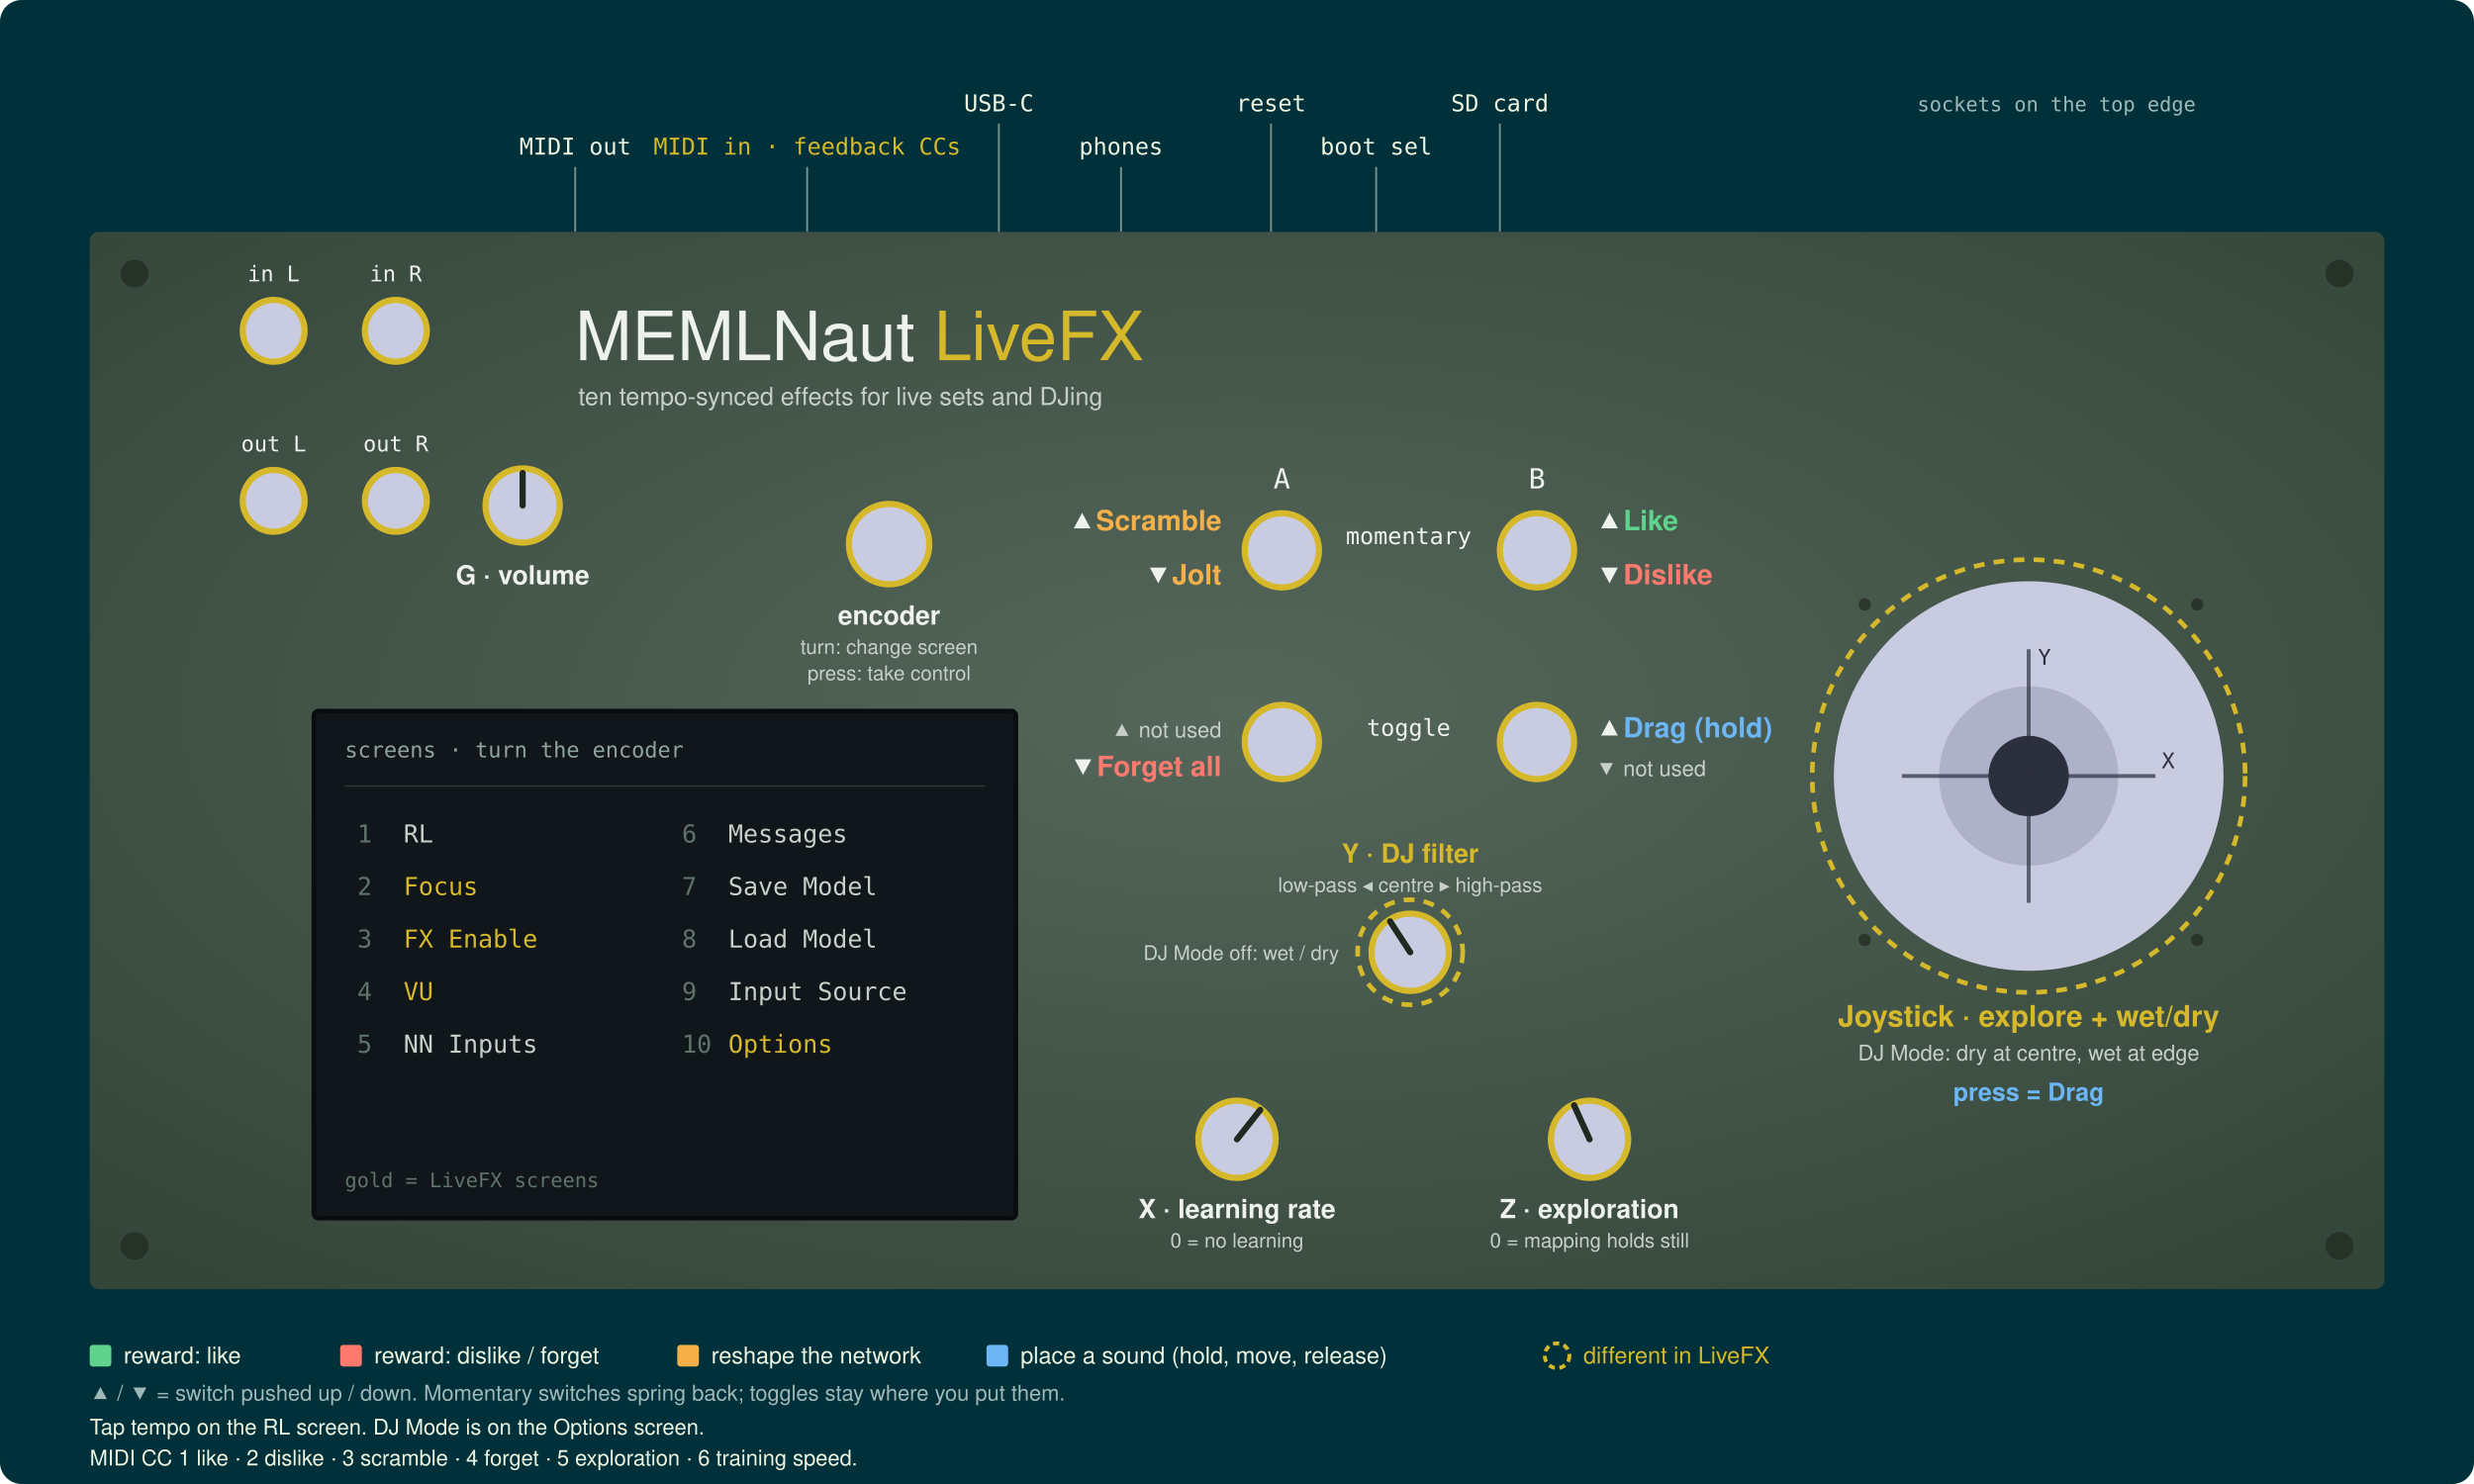
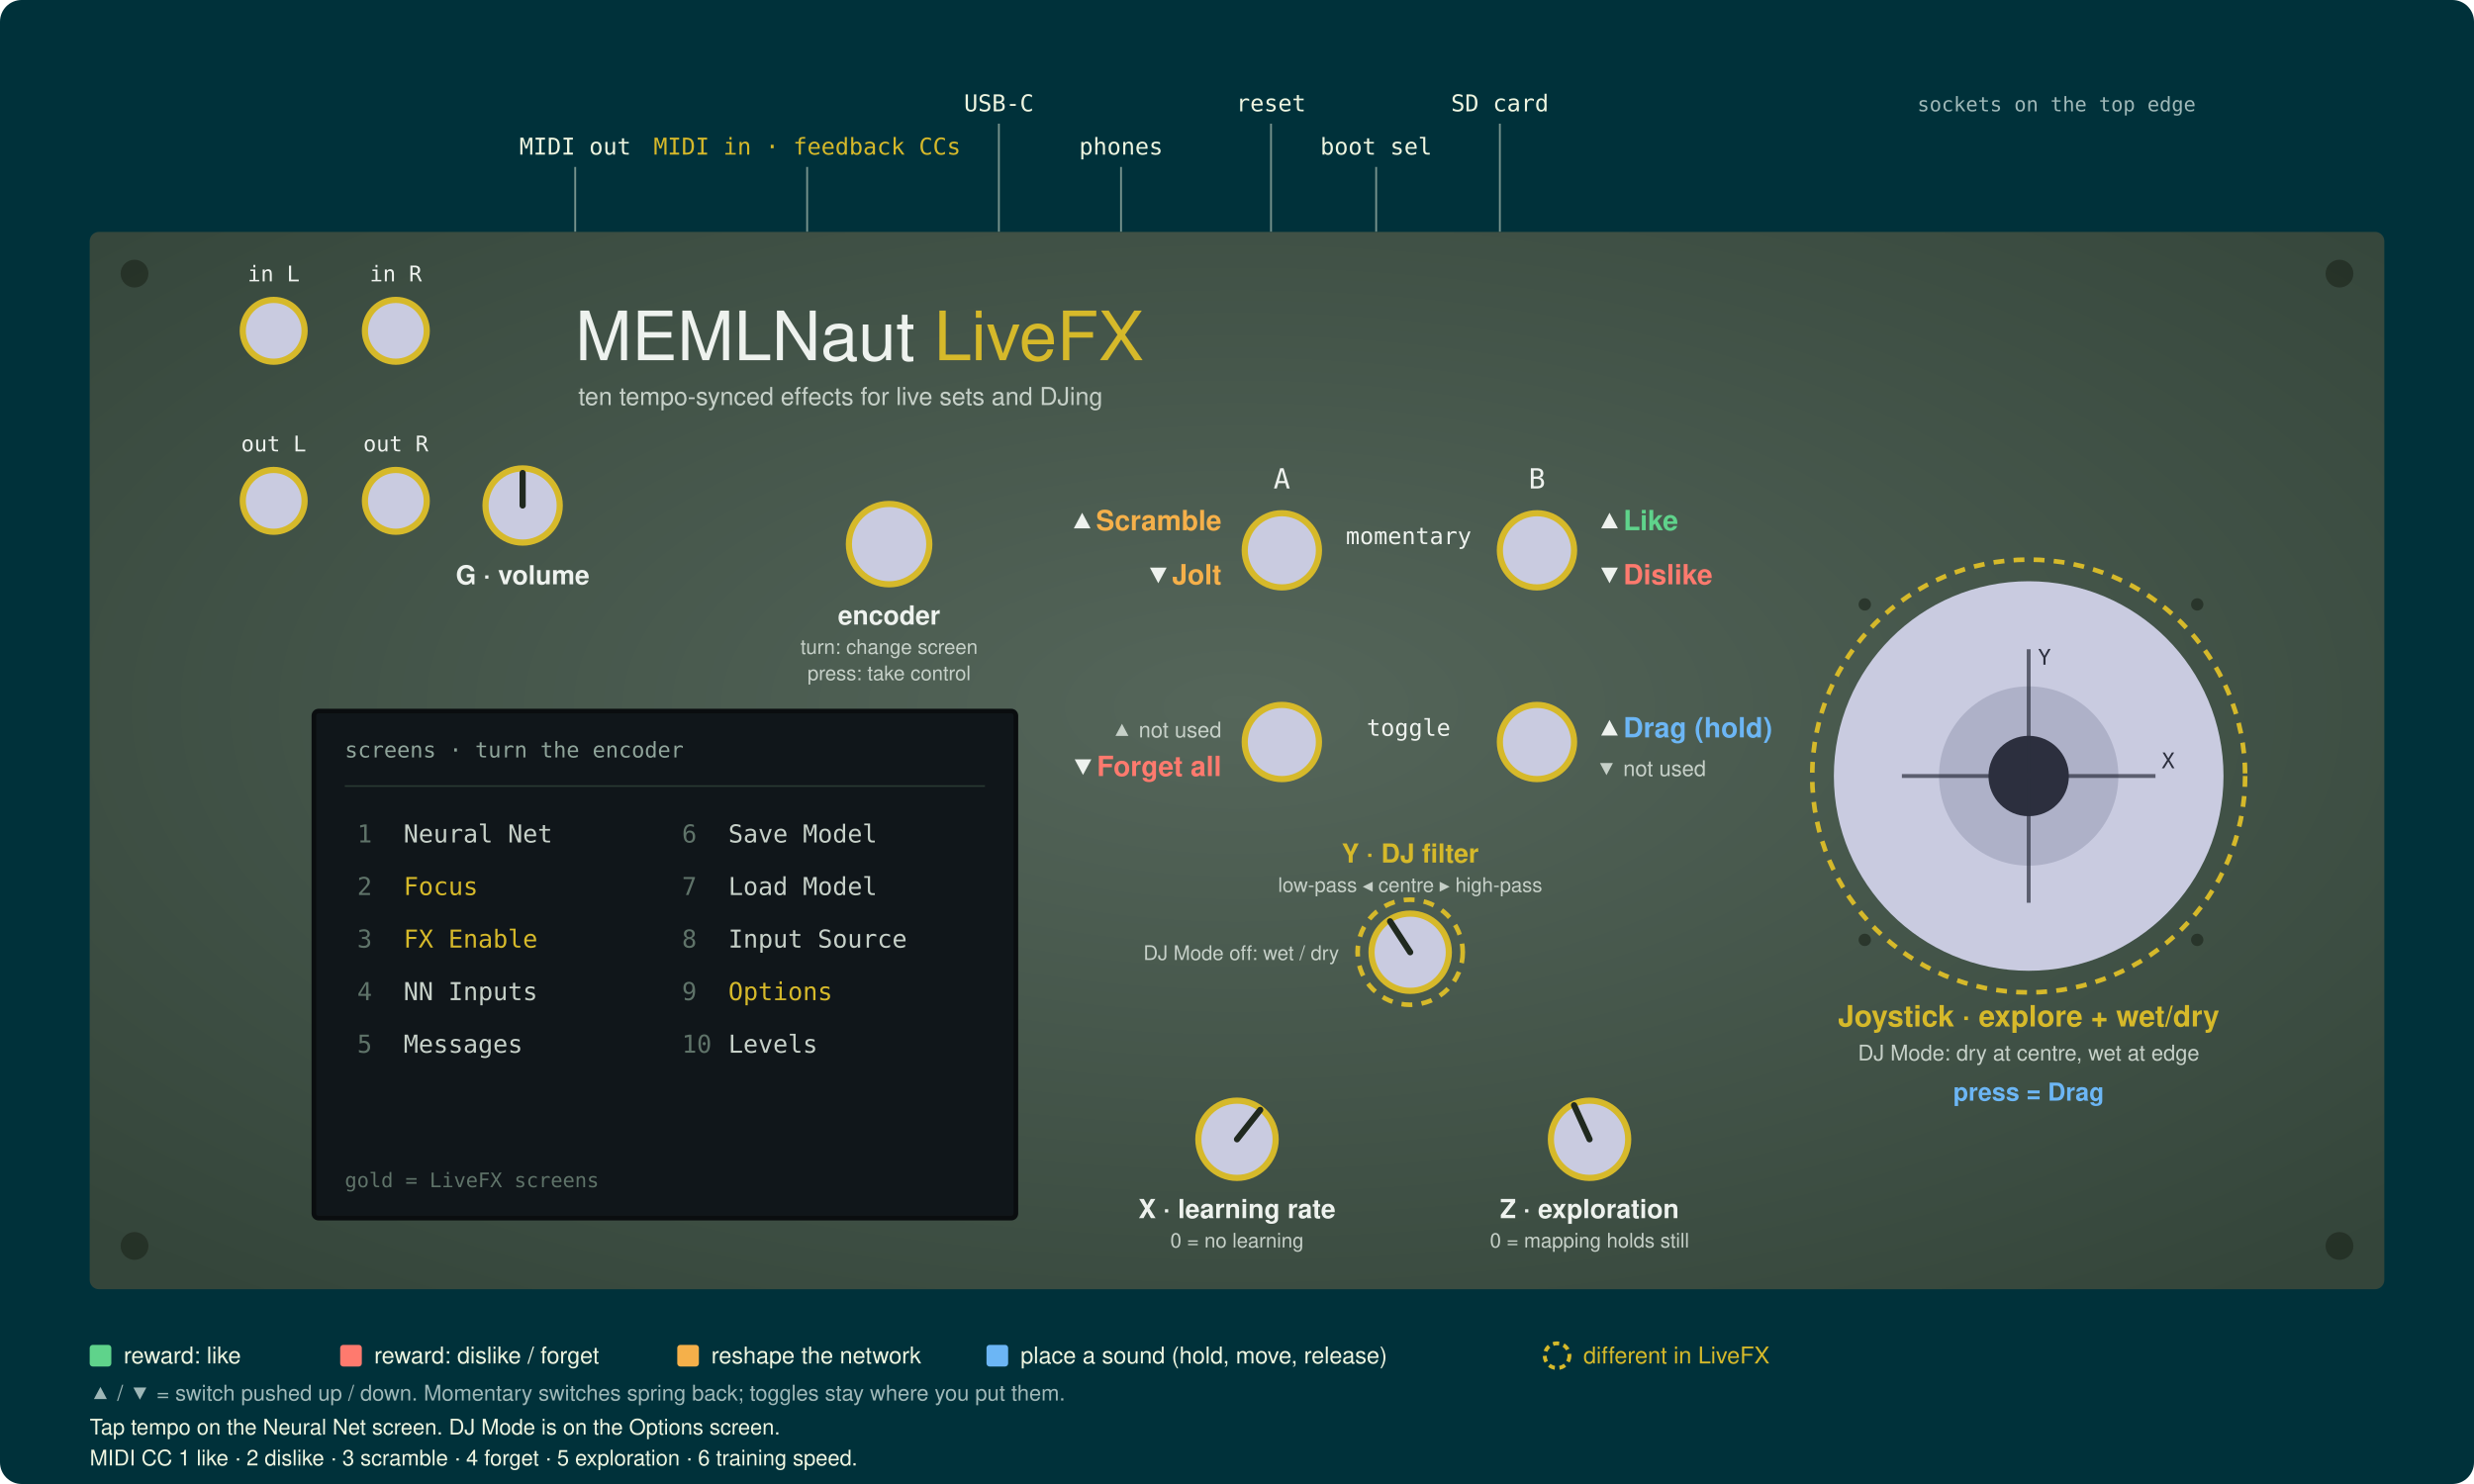
- <svg xmlns="http://www.w3.org/2000/svg" width="1600" height="960" viewBox="0 0 1600 960" role="img" aria-label="MEMLNaut front panel with the LiveFX controls. Momentary switch A (left): up scrambles the network, down jolts it. Momentary B (right): up likes the current sound, down dislikes it. Toggle A (left) down forgets the memory; toggle B (right) up drags a sound to a new place. Knob X sets the learning rate, knob Y sets the DJ filter (low-pass ◂ centre ▸ high-pass; DJ Mode off: wet / dry), Z the exploration. Joystick · explore + wet/dry.  Screens: Focus, FX Enable, VU, Options are added for this firmware.">
+ <svg xmlns="http://www.w3.org/2000/svg" width="1600" height="960" viewBox="0 0 1600 960" role="img" aria-label="MEMLNaut front panel with the LiveFX controls. Momentary switch A (left): up scrambles the network, down jolts it. Momentary B (right): up likes the current sound, down dislikes it. Toggle A (left) down forgets the memory; toggle B (right) up drags a sound to a new place. Knob X sets the learning rate, knob Y sets the DJ filter (low-pass ◂ centre ▸ high-pass; DJ Mode off: wet / dry), Z the exploration. Joystick · explore + wet/dry.  Screens: Focus, FX Enable, Options are added for this firmware.">
  <defs>
    <radialGradient id="pcb" cx="50%" cy="45%" r="70%">
      <stop offset="0" stop-color="#55665a" />
      <stop offset="1" stop-color="#34453a" />
    </radialGradient>
  </defs>
  <rect width="1600" height="960" rx="14" fill="#00313a" />
  <g font-family="Menlo, Consolas, monospace" font-size="15" fill="#eef5e0" text-anchor="middle">
    <g stroke="#eef5e0" stroke-width="1.2" opacity=".5">
      <line x1="372" y1="108" x2="372" y2="150" />
      <line x1="522" y1="108" x2="522" y2="150" />
      <line x1="646" y1="80" x2="646" y2="150" />
      <line x1="725" y1="108" x2="725" y2="150" />
      <line x1="822" y1="80" x2="822" y2="150" />
      <line x1="890" y1="108" x2="890" y2="150" />
      <line x1="970" y1="80" x2="970" y2="150" />
    </g>
    <text x="372" y="100">MIDI out</text>
    <text x="522" y="100" fill="#d6b92a">MIDI in · feedback CCs</text>
    <text x="646" y="72">USB-C</text>
    <text x="725" y="100">phones</text>
    <text x="822" y="72">reset</text>
    <text x="890" y="100">boot sel</text>
    <text x="970" y="72">SD card</text>
    <text x="1240" y="72" text-anchor="start" fill="#9fb8b8" font-size="13">sockets on the top edge</text>
  </g>
  <rect x="58" y="150" width="1484" height="684" rx="6" fill="url(#pcb)" />
  <g fill="#20291f" opacity=".7">
    <circle cx="87" cy="177" r="9" />
    <circle cx="1513" cy="177" r="9" />
    <circle cx="87" cy="806" r="9" />
    <circle cx="1513" cy="806" r="9" />
  </g>
  <text x="372" y="233" font-family="Helvetica, Arial, sans-serif" font-size="44" fill="#eef2ee">MEMLNaut <tspan fill="#d6b92a">LiveFX</tspan>
  </text>
  <text x="374" y="262" font-family="Helvetica, Arial, sans-serif" font-size="16" fill="#c6d0c8">ten tempo-synced effects for live sets and DJing</text>
  <g fill="#c9cbe0" stroke="#d6b92a" stroke-width="4">
    <circle cx="177" cy="214" r="20" />
    <circle cx="256" cy="214" r="20" />
    <circle cx="177" cy="324" r="20" />
    <circle cx="256" cy="324" r="20" />
    <circle cx="338" cy="327" r="24" />
  </g>
  <line x1="338" y1="327" x2="338" y2="306" stroke="#20291f" stroke-width="4" stroke-linecap="round" />
  <g font-family="Menlo, Consolas, monospace" font-size="14" fill="#eef2ee" text-anchor="middle">
    <text x="177" y="182">in L</text>
    <text x="256" y="182">in R</text>
    <text x="177" y="292">out L</text>
    <text x="256" y="292">out R</text>
  </g>
  <g font-family="Helvetica, Arial, sans-serif" fill="#eef2ee" text-anchor="middle">
    <text x="338" y="378" font-size="17" font-weight="bold">G · volume</text>
  </g>
  <circle cx="575" cy="352" r="26" fill="#c9cbe0" stroke="#d6b92a" stroke-width="4" />
  <g font-family="Helvetica, Arial, sans-serif" text-anchor="middle">
    <text x="575" y="404" font-size="17" font-weight="bold" fill="#eef2ee">encoder</text>
    <text x="575" y="423" font-size="13" fill="#c6d0c8">turn: change screen</text>
    <text x="575" y="440" font-size="13" fill="#c6d0c8">press: take control</text>
  </g>
  <rect x="203" y="460" width="454" height="328" rx="3" fill="#10161a" stroke="#0a0d0f" stroke-width="3" />
  <text x="223" y="490" font-family="Menlo, Consolas, monospace" font-size="14" fill="#8fa49a">screens · turn the encoder</text>
  <rect x="223" y="508" width="414" height="1" fill="#2a3a33" />
  <g font-family="Menlo, Consolas, monospace" font-size="16">
    <text x="231" y="545" fill="#5f7369"> 1</text>
-     <text x="261" y="545" fill="#c6d0c8">RL</text>
+     <text x="261" y="545" fill="#c6d0c8">Neural Net</text>
    <text x="231" y="579" fill="#5f7369"> 2</text>
    <text x="261" y="579" fill="#d6b92a">Focus</text>
    <text x="231" y="613" fill="#5f7369"> 3</text>
    <text x="261" y="613" fill="#d6b92a">FX Enable</text>
    <text x="231" y="647" fill="#5f7369"> 4</text>
-     <text x="261" y="647" fill="#d6b92a">VU</text>
+     <text x="261" y="647" fill="#c6d0c8">NN Inputs</text>
    <text x="231" y="681" fill="#5f7369"> 5</text>
-     <text x="261" y="681" fill="#c6d0c8">NN Inputs</text>
+     <text x="261" y="681" fill="#c6d0c8">Messages</text>
    <text x="441" y="545" fill="#5f7369"> 6</text>
-     <text x="471" y="545" fill="#c6d0c8">Messages</text>
+     <text x="471" y="545" fill="#c6d0c8">Save Model</text>
    <text x="441" y="579" fill="#5f7369"> 7</text>
-     <text x="471" y="579" fill="#c6d0c8">Save Model</text>
+     <text x="471" y="579" fill="#c6d0c8">Load Model</text>
    <text x="441" y="613" fill="#5f7369"> 8</text>
-     <text x="471" y="613" fill="#c6d0c8">Load Model</text>
+     <text x="471" y="613" fill="#c6d0c8">Input Source</text>
    <text x="441" y="647" fill="#5f7369"> 9</text>
-     <text x="471" y="647" fill="#c6d0c8">Input Source</text>
+     <text x="471" y="647" fill="#d6b92a">Options</text>
    <text x="441" y="681" fill="#5f7369">10</text>
-     <text x="471" y="681" fill="#d6b92a">Options</text>
+     <text x="471" y="681" fill="#c6d0c8">Levels</text>
  </g>
  <text x="223" y="768" font-family="Menlo, Consolas, monospace" font-size="13" fill="#5f7369">gold = LiveFX screens</text>
  <g fill="#c9cbe0" stroke="#d6b92a" stroke-width="4">
    <circle cx="829" cy="356" r="24" />
    <circle cx="994" cy="356" r="24" />
    <circle cx="829" cy="480" r="24" />
    <circle cx="994" cy="480" r="24" />
  </g>
  <g font-family="Menlo, Consolas, monospace" font-size="15" fill="#eef2ee" text-anchor="middle">
    <text x="911" y="352">momentary</text>
    <text x="911" y="476">toggle</text>
    <text x="829" y="316" font-size="18">A</text>
    <text x="994" y="316" font-size="18">B</text>
  </g>
  <g font-family="Helvetica, Arial, sans-serif" font-size="18" font-weight="bold" text-anchor="end">
    <text x="790" y="343" fill="#f5b04a">
      <tspan fill="#eef2ee">▲ </tspan>Scramble</text>
    <text x="790" y="378" fill="#f5b04a">
      <tspan fill="#eef2ee">▼ </tspan>Jolt</text>
    <text x="790" y="477" font-size="14" font-weight="normal" fill="#c6d0c8">▲ not used</text>
    <text x="790" y="502" fill="#ff7a6e">
      <tspan fill="#eef2ee">▼ </tspan>Forget all</text>
  </g>
  <g font-family="Helvetica, Arial, sans-serif" font-size="18" font-weight="bold" text-anchor="start">
    <text x="1032" y="343" fill="#5fd38b">
      <tspan fill="#eef2ee">▲ </tspan>Like</text>
    <text x="1032" y="378" fill="#ff7a6e">
      <tspan fill="#eef2ee">▼ </tspan>Dislike</text>
    <text x="1032" y="477" fill="#6cb6f5">
      <tspan fill="#eef2ee">▲ </tspan>Drag (hold)</text>
    <text x="1032" y="502" font-size="14" font-weight="normal" fill="#c6d0c8">▼ not used</text>
  </g>
  <g fill="#c9cbe0" stroke="#d6b92a" stroke-width="4">
    <circle cx="912" cy="616" r="25" />
    <circle cx="800" cy="737" r="25" />
    <circle cx="1028" cy="737" r="25" />
  </g>
  <g stroke="#20291f" stroke-width="4" stroke-linecap="round">
    <line x1="912" y1="616" x2="899" y2="596" />
    <line x1="800" y1="737" x2="815" y2="718" />
    <line x1="1028" y1="737" x2="1018" y2="715" />
  </g>
  <g font-family="Helvetica, Arial, sans-serif" text-anchor="middle" fill="#eef2ee">
    <text x="912" y="558" font-size="17" font-weight="bold" fill="#d6b92a">Y · DJ filter</text>
    <text x="912" y="577" font-size="13" fill="#c6d0c8">low-pass ◂ centre ▸ high-pass</text>
    <text x="866" y="621" font-size="13" fill="#c6d0c8" text-anchor="end">DJ Mode off: wet / dry</text>
    <text x="800" y="788" font-size="17" font-weight="bold">X · learning rate</text>
    <text x="800" y="807" font-size="13" fill="#c6d0c8">0 = no learning</text>
    <text x="1028" y="788" font-size="17" font-weight="bold">Z · exploration</text>
    <text x="1028" y="807" font-size="13" fill="#c6d0c8">0 = mapping holds still</text>
  </g>
  <circle cx="912" cy="616" r="34" fill="none" stroke="#d6b92a" stroke-width="3" stroke-dasharray="7 6" />
  <circle cx="1312" cy="502" r="140" fill="none" stroke="#d6b92a" stroke-width="3" stroke-dasharray="7 6" />
  <circle cx="1312" cy="502" r="126" fill="#c9cbe0" />
  <circle cx="1312" cy="502" r="58" fill="#aeb1c8" />
  <circle cx="1312" cy="502" r="26" fill="#2c2f3e" />
  <g stroke="#2c2f3e" stroke-width="2.5" opacity=".7">
    <line x1="1312" y1="420" x2="1312" y2="584" />
    <line x1="1230" y1="502" x2="1394" y2="502" />
  </g>
  <g font-family="Menlo, Consolas, monospace" font-size="14" fill="#2c2f3e">
    <text x="1398" y="497">X</text>
    <text x="1318" y="430">Y</text>
  </g>
  <g fill="#20291f" opacity=".7">
    <circle cx="1206" cy="391" r="4" />
    <circle cx="1421" cy="391" r="4" />
    <circle cx="1206" cy="608" r="4" />
    <circle cx="1421" cy="608" r="4" />
  </g>
  <g font-family="Helvetica, Arial, sans-serif" text-anchor="middle" fill="#eef2ee">
    <text x="1312" y="664" font-size="19" font-weight="bold" fill="#d6b92a">Joystick · explore + wet/dry</text>
    <text x="1312" y="686" font-size="14" fill="#c6d0c8">DJ Mode: dry at centre, wet at edge</text>
    <text x="1312" y="712" font-size="16" font-weight="bold" fill="#6cb6f5">press = Drag</text>
  </g>
  <g font-family="Helvetica, Arial, sans-serif" font-size="15" fill="#eef5e0">
    <rect x="58" y="870" width="14" height="14" rx="2" fill="#5fd38b" />
    <text x="80" y="882">reward: like</text>
    <rect x="220" y="870" width="14" height="14" rx="2" fill="#ff7a6e" />
    <text x="242" y="882">reward: dislike / forget</text>
    <rect x="438" y="870" width="14" height="14" rx="2" fill="#f5b04a" />
    <text x="460" y="882">reshape the network</text>
    <rect x="638" y="870" width="14" height="14" rx="2" fill="#6cb6f5" />
    <text x="660" y="882">place a sound (hold, move, release)</text>
    <circle cx="1007" cy="877" r="8" fill="none" stroke="#d6b92a" stroke-width="2.5" stroke-dasharray="4 3" />
    <text x="1024" y="882" fill="#d6b92a">different in LiveFX</text>
    <text x="58" y="906" fill="#9fb8b8" font-size="14">▲ / ▼ = switch pushed up / down. Momentary switches spring back; toggles stay where you put them.</text>
-     <text x="58" y="928" fill="#eef5e0" font-size="14">Tap tempo on the RL screen. DJ Mode is on the Options screen.</text>
+     <text x="58" y="928" fill="#eef5e0" font-size="14">Tap tempo on the Neural Net screen. DJ Mode is on the Options screen.</text>
    <text x="58" y="948" fill="#eef5e0" font-size="14">MIDI CC 1 like · 2 dislike · 3 scramble · 4 forget · 5 exploration · 6 training speed.</text>
  </g>
</svg>
